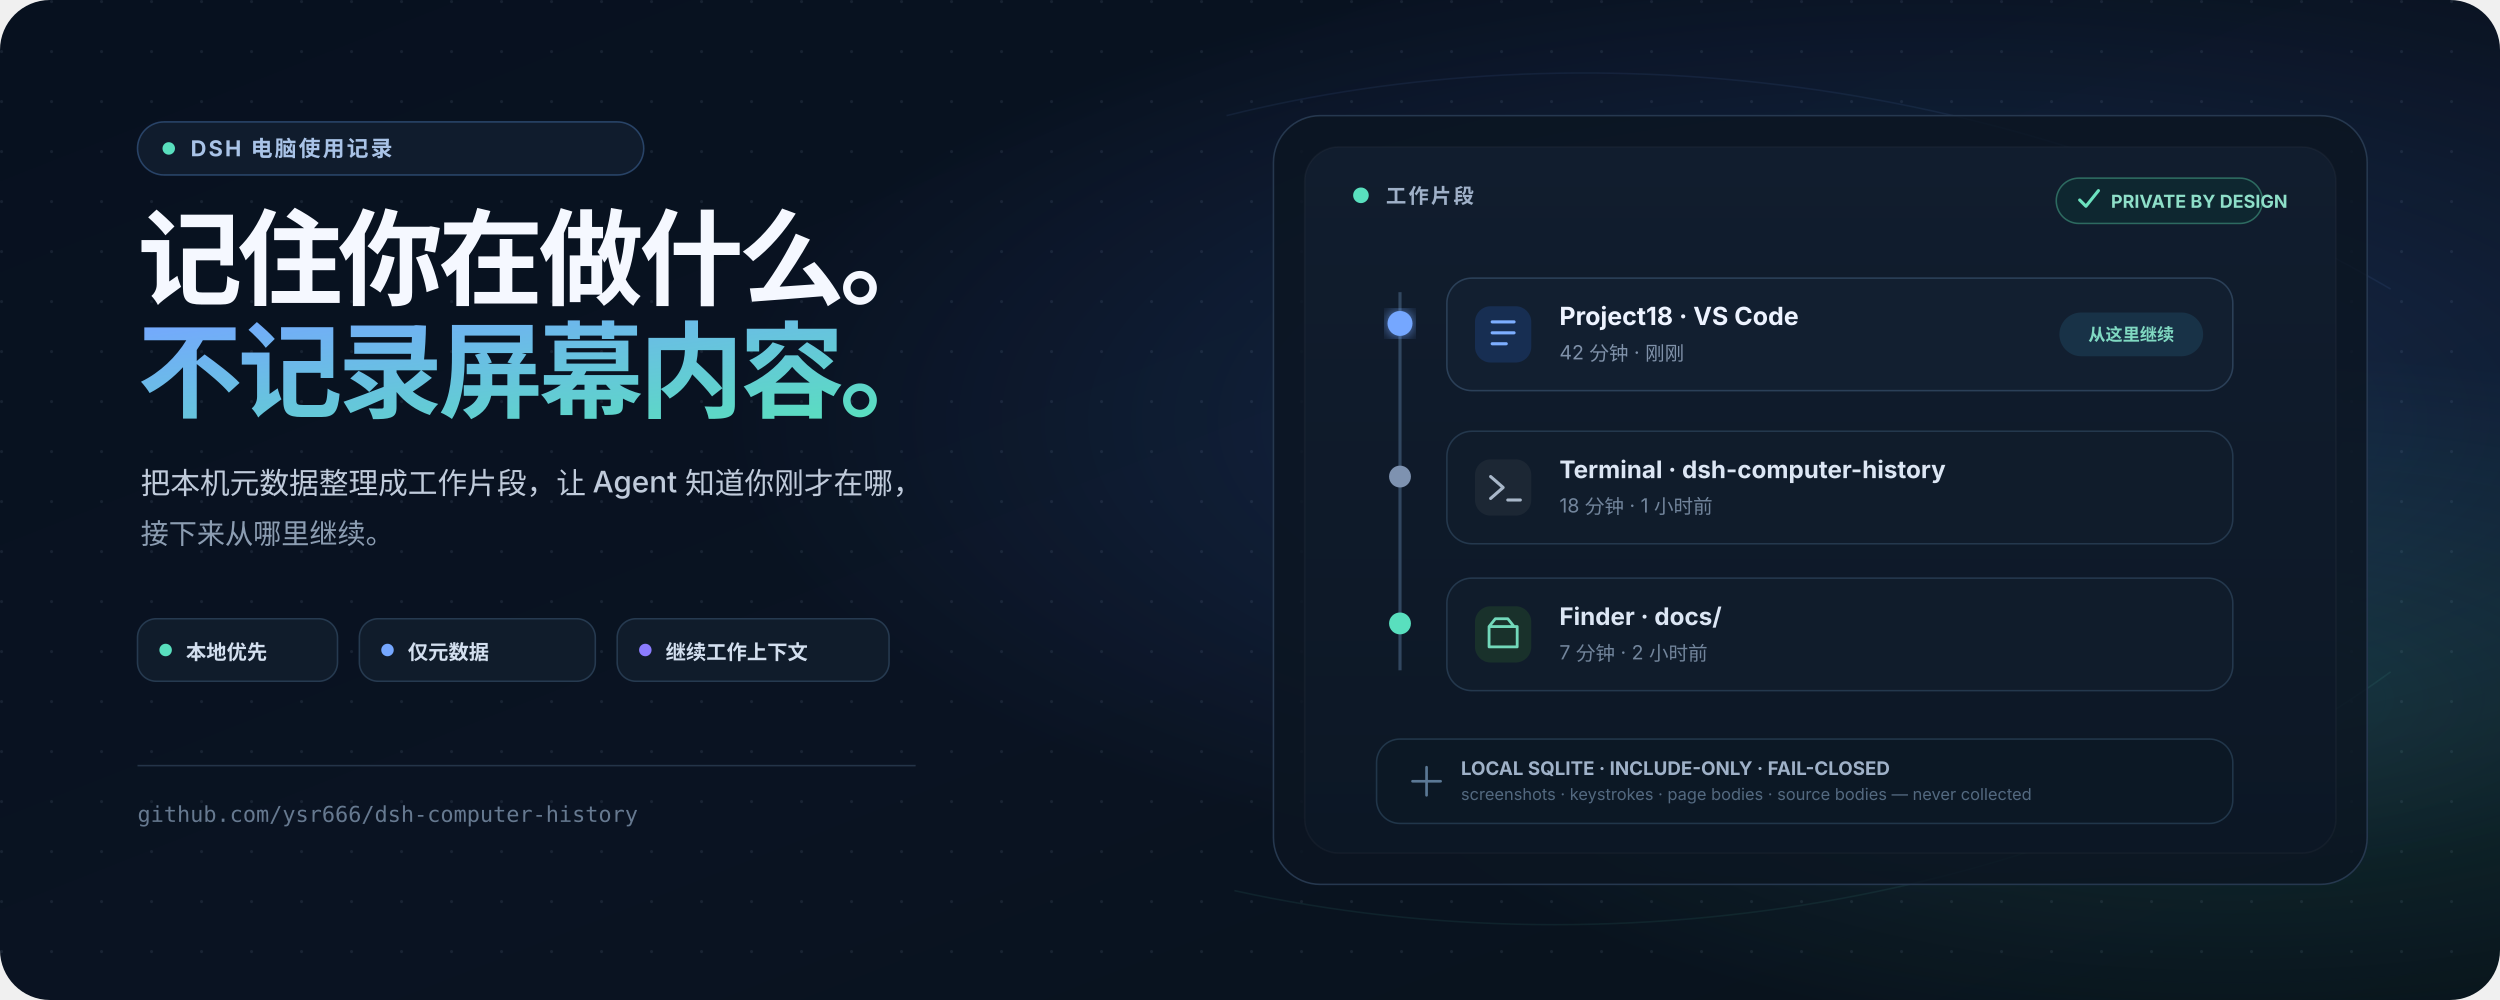
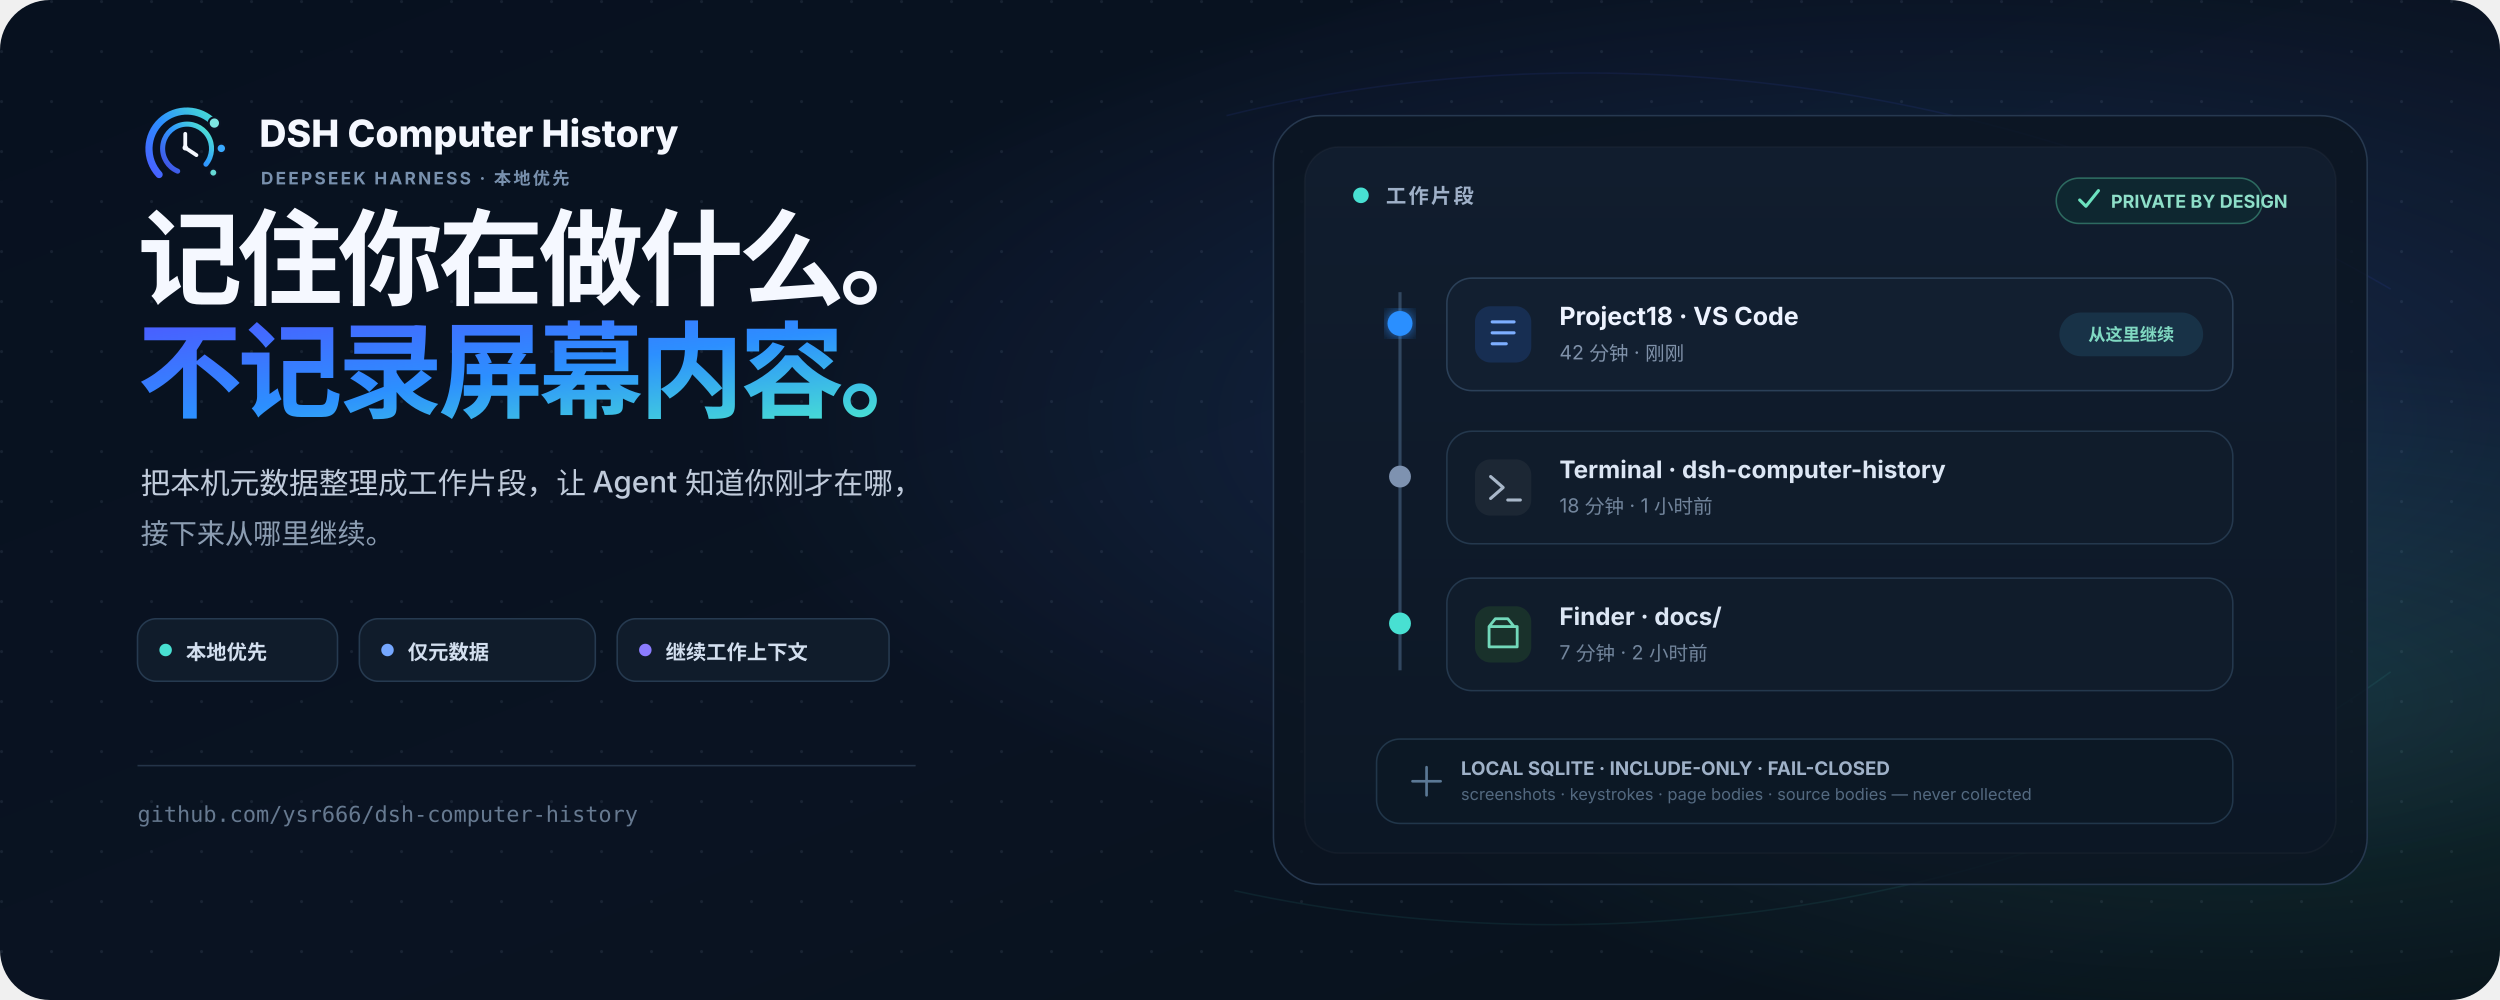
<svg xmlns="http://www.w3.org/2000/svg" width="1600" height="640" viewBox="0 0 1600 640">
  <defs>
    <linearGradient id="bg" x1="0" y1="0" x2="1" y2="1">
      <stop offset="0" stop-color="#07111f" />
      <stop offset="0.55" stop-color="#0a1322" />
      <stop offset="1" stop-color="#08131b" />
    </linearGradient>
    <radialGradient id="blue" cx="77%" cy="42%" r="48%">
      <stop offset="0" stop-color="#4f8cff" stop-opacity=".20" />
      <stop offset="1" stop-color="#4f8cff" stop-opacity="0" />
    </radialGradient>
    <radialGradient id="mint" cx="89%" cy="70%" r="35%">
      <stop offset="0" stop-color="#52d6b3" stop-opacity=".14" />
      <stop offset="1" stop-color="#52d6b3" stop-opacity="0" />
    </radialGradient>
    <linearGradient id="accent" x1="0" y1="0" x2="1" y2="1">
-       <stop offset="0" stop-color="#75a7ff" />
-       <stop offset="1" stop-color="#59dfbe" />
+       <stop offset="0" stop-color="#4B5CFF" />
+       <stop offset="0.52" stop-color="#2C8FFF" />
+       <stop offset="1" stop-color="#48E0D2" />
+     </linearGradient>
+     <linearGradient id="brandOrbit" x1="92" y1="396" x2="420" y2="112" gradientUnits="userSpaceOnUse">
+       <stop offset="0" stop-color="#4B5CFF" />
+       <stop offset="0.48" stop-color="#2C8FFF" />
+       <stop offset="1" stop-color="#48E0D2" />
+     </linearGradient>
+     <linearGradient id="brandInner" x1="174" y1="344" x2="354" y2="164" gradientUnits="userSpaceOnUse">
+       <stop offset="0" stop-color="#4058E8" />
+       <stop offset="0.56" stop-color="#2F9BFF" />
+       <stop offset="1" stop-color="#4EE0D4" />
    </linearGradient>
    <linearGradient id="panel" x1="0" y1="0" x2="0" y2="1">
      <stop offset="0" stop-color="#111d2e" />
      <stop offset="1" stop-color="#0c1725" />
    </linearGradient>
    <filter id="glow">
      <feGaussianBlur stdDeviation="5" result="b" />
      <feMerge>
        <feMergeNode in="b" />
        <feMergeNode in="SourceGraphic" />
      </feMerge>
    </filter>
    <pattern id="dots" width="32" height="32" patternUnits="userSpaceOnUse">
      <circle cx="1" cy="1" r="1" fill="#9fb4d1" opacity=".10" />
    </pattern>
  </defs>
  <rect width="1600" height="640" rx="32" fill="url(#bg)" />
  <rect width="1600" height="640" rx="32" fill="url(#dots)" />
  <rect width="1600" height="640" rx="32" fill="url(#blue)" />
  <rect width="1600" height="640" rx="32" fill="url(#mint)" />
-   <path d="M785 74 C1010 18 1290 45 1530 185" fill="none" stroke="#75a7ff" stroke-opacity=".08" />
-   <path d="M790 570 C1040 625 1330 575 1530 430" fill="none" stroke="#59dfbe" stroke-opacity=".08" />
+   <path d="M785 74 C1010 18 1290 45 1530 185" fill="none" stroke="#4B5CFF" stroke-opacity=".09" />
+   <path d="M790 570 C1040 625 1330 575 1530 430" fill="none" stroke="#48E0D2" stroke-opacity=".08" />
  <g transform="translate(88,78)">
-     <rect x="0" y="0" width="324" height="34" rx="17" fill="#101c2d" stroke="#40689d" stroke-opacity=".55" />
-     <circle cx="20" cy="17" r="4" fill="#59dfbe" />
-     <text x="34" y="22" fill="#a9c3e7" font-family="Inter, PingFang SC, Microsoft YaHei, Arial, sans-serif" font-size="14" font-weight="700" letter-spacing="1.35">DSH 电脑使用记录</text>
+     <g transform="translate(-4,-18) scale(.135)">
+       <path d="M 132 383 A 178 178 0 1 1 394 139" fill="none" stroke="url(#brandOrbit)" stroke-width="34" stroke-linecap="round" />
+       <circle cx="394" cy="139" r="27" fill="#7DE7E3" stroke="#0B1324" stroke-width="10" />
+       <circle cx="427" cy="259" r="22" fill="#39AAFF" stroke="#0B1324" stroke-width="9" />
+       <circle cx="389" cy="374" r="18" fill="#65D9D5" stroke="#0B1324" stroke-width="8" />
+       <path d="M 220 367 A 116 116 0 1 1 354 334" fill="none" stroke="url(#brandInner)" stroke-width="24" stroke-linecap="round" />
+       <circle cx="256" cy="256" r="13" fill="#F5F8FF" />
+       <path d="M256 256V190" fill="none" stroke="#F5F8FF" stroke-width="18" stroke-linecap="round" />
+       <path d="M256 256L309 291" fill="none" stroke="#F5F8FF" stroke-width="18" stroke-linecap="round" />
+     </g>
+     <text x="78" y="16" fill="#f5f8ff" font-family="Inter, PingFang SC, Microsoft YaHei, Arial, sans-serif" font-size="24" font-weight="760">DSH Computer History</text>
+     <text x="79" y="40" fill="#7890ad" font-family="Inter, PingFang SC, Microsoft YaHei, Arial, sans-serif" font-size="11" font-weight="700" letter-spacing="1.45">DEEPSEEK HARNESS · 本地优先</text>
    <text x="0" y="112" fill="#f5f8ff" font-family="Inter, PingFang SC, Microsoft YaHei, Arial, sans-serif" font-size="67" font-weight="760" letter-spacing="-2.8">记住你在做什么。</text>
    <text x="0" y="184" fill="url(#accent)" font-family="Inter, PingFang SC, Microsoft YaHei, Arial, sans-serif" font-size="67" font-weight="760" letter-spacing="-2.8">不记录屏幕内容。</text>
    <text x="2" y="238" fill="#c0cbdb" font-family="Inter, PingFang SC, Microsoft YaHei, Arial, sans-serif" font-size="19" font-weight="500">把本机元数据整理成工作片段，让 Agent 知道你刚才在哪，</text>
    <text x="2" y="270" fill="#8c9db2" font-family="Inter, PingFang SC, Microsoft YaHei, Arial, sans-serif" font-size="18" font-weight="500">接下来从哪里继续。</text>
    <g transform="translate(0,318)">
      <g>
        <rect width="128" height="40" rx="12" fill="#101c2b" stroke="#263a50" />
-         <circle cx="18" cy="20" r="4" fill="#59dfbe" />
+         <circle cx="18" cy="20" r="4" fill="#48E0D2" />
        <text x="31" y="26" fill="#d3dfef" font-family="Inter, PingFang SC, Microsoft YaHei, Arial, sans-serif" font-size="13" font-weight="700">本地优先</text>
      </g>
      <g transform="translate(142,0)">
        <rect width="151" height="40" rx="12" fill="#101c2b" stroke="#263a50" />
        <circle cx="18" cy="20" r="4" fill="#75a7ff" />
        <text x="31" y="26" fill="#d3dfef" font-family="Inter, PingFang SC, Microsoft YaHei, Arial, sans-serif" font-size="13" font-weight="700">仅元数据</text>
      </g>
      <g transform="translate(307,0)">
        <rect width="174" height="40" rx="12" fill="#101c2b" stroke="#263a50" />
        <circle cx="18" cy="20" r="4" fill="#8b7cff" />
        <text x="31" y="26" fill="#d3dfef" font-family="Inter, PingFang SC, Microsoft YaHei, Arial, sans-serif" font-size="13" font-weight="700">继续工作上下文</text>
      </g>
    </g>
    <path d="M0 412 H498" stroke="#243448" />
    <text x="0" y="448" fill="#667990" font-family="ui-monospace, SFMono-Regular, Menlo, monospace" font-size="14">github.com/ysr666/dsh-computer-history</text>
  </g>
  <g transform="translate(815,74)">
    <rect width="700" height="492" rx="30" fill="#0b1522" fill-opacity=".82" stroke="#26384f" />
    <rect x="20" y="20" width="660" height="452" rx="22" fill="url(#panel)" stroke="#ffffff" stroke-opacity=".035" />
    <g transform="translate(48,43)">
-       <circle cx="8" cy="8" r="5" fill="#59dfbe" />
+       <circle cx="8" cy="8" r="5" fill="#48E0D2" />
      <text x="24" y="13" fill="#9fb0c8" font-family="Inter, PingFang SC, Microsoft YaHei, Arial, sans-serif" font-size="13" font-weight="700" letter-spacing="1.4">工作片段</text>
      <rect x="453" y="-3" width="132" height="29" rx="14.5" fill="#0e2730" stroke="#2d6a60" />
      <path d="M468 11 l4 4 l8 -10" fill="none" stroke="#6ce2bf" stroke-width="2" stroke-linecap="round" stroke-linejoin="round" />
      <text x="488" y="16" fill="#8edfc9" font-family="Inter, PingFang SC, Microsoft YaHei, Arial, sans-serif" font-size="11.5" font-weight="700">PRIVATE BY DESIGN</text>
      <path d="M33 70 V312" stroke="#314760" stroke-width="2" />
-       <circle cx="33" cy="90" r="8" fill="#75a7ff" filter="url(#glow)" />
+       <circle cx="33" cy="90" r="8" fill="#2C8FFF" filter="url(#glow)" />
      <circle cx="33" cy="188" r="7" fill="#7e92b0" />
-       <circle cx="33" cy="282" r="7" fill="#59dfbe" />
+       <circle cx="33" cy="282" r="7" fill="#48E0D2" />
      <g transform="translate(63,61)">
        <rect width="503" height="72" rx="16" fill="#121f30" stroke="#2b4058" />
        <rect x="18" y="18" width="36" height="36" rx="10" fill="#172e52" />
        <path d="M29 28 h14 M29 35 h14 M29 42 h9" stroke="#7daeff" stroke-width="2" stroke-linecap="round" />
        <text x="72" y="30" fill="#edf3ff" font-family="Inter, PingFang SC, Microsoft YaHei, Arial, sans-serif" font-size="16" font-weight="700">Project18 · VS Code</text>
        <text x="72" y="52" fill="#7f91a9" font-family="Inter, PingFang SC, Microsoft YaHei, Arial, sans-serif" font-size="12.5">42 分钟 · 刚刚</text>
        <rect x="392" y="22" width="92" height="28" rx="14" fill="#183247" />
        <text x="438" y="40" text-anchor="middle" fill="#80d9c2" font-family="Inter, PingFang SC, Microsoft YaHei, Arial, sans-serif" font-size="11" font-weight="700">从这里继续</text>
      </g>
      <g transform="translate(63,159)">
        <rect width="503" height="72" rx="16" fill="#101c2b" stroke="#24384d" />
        <rect x="18" y="18" width="36" height="36" rx="10" fill="#1c2734" />
        <path d="M28 29 l8 7 l-8 7 M39 44 h8" fill="none" stroke="#a8b7c9" stroke-width="2" stroke-linecap="round" stroke-linejoin="round" />
        <text x="72" y="30" fill="#dce6f4" font-family="Inter, PingFang SC, Microsoft YaHei, Arial, sans-serif" font-size="15.5" font-weight="650">Terminal · dsh-computer-history</text>
        <text x="72" y="52" fill="#72859c" font-family="Inter, PingFang SC, Microsoft YaHei, Arial, sans-serif" font-size="12.5">18 分钟 · 1 小时前</text>
      </g>
      <g transform="translate(63,253)">
        <rect width="503" height="72" rx="16" fill="#101c2b" stroke="#24384d" />
        <rect x="18" y="18" width="36" height="36" rx="10" fill="#19312b" />
        <path d="M27 31 h18 v13 h-18 z M27 31 l4 -5 h8 l4 5" fill="none" stroke="#72d8ba" stroke-width="1.8" stroke-linejoin="round" />
        <text x="72" y="30" fill="#dce6f4" font-family="Inter, PingFang SC, Microsoft YaHei, Arial, sans-serif" font-size="15.5" font-weight="650">Finder · docs/</text>
        <text x="72" y="52" fill="#72859c" font-family="Inter, PingFang SC, Microsoft YaHei, Arial, sans-serif" font-size="12.5">7 分钟 · 2 小时前</text>
      </g>
      <g transform="translate(18,356)">
        <rect width="548" height="54" rx="15" fill="#0c1825" stroke="#21364a" />
        <path d="M23 27 h18 M32 18 v18" stroke="#5b7895" stroke-width="1.7" stroke-linecap="round" />
        <text x="54" y="23" fill="#9fb1c8" font-family="Inter, PingFang SC, Microsoft YaHei, Arial, sans-serif" font-size="12" font-weight="700">LOCAL SQLITE  ·  INCLUDE-ONLY  ·  FAIL-CLOSED</text>
        <text x="54" y="39" fill="#536980" font-family="Inter, PingFang SC, Microsoft YaHei, Arial, sans-serif" font-size="10.5">screenshots · keystrokes · page bodies · source bodies — never collected</text>
      </g>
    </g>
  </g>
</svg>
